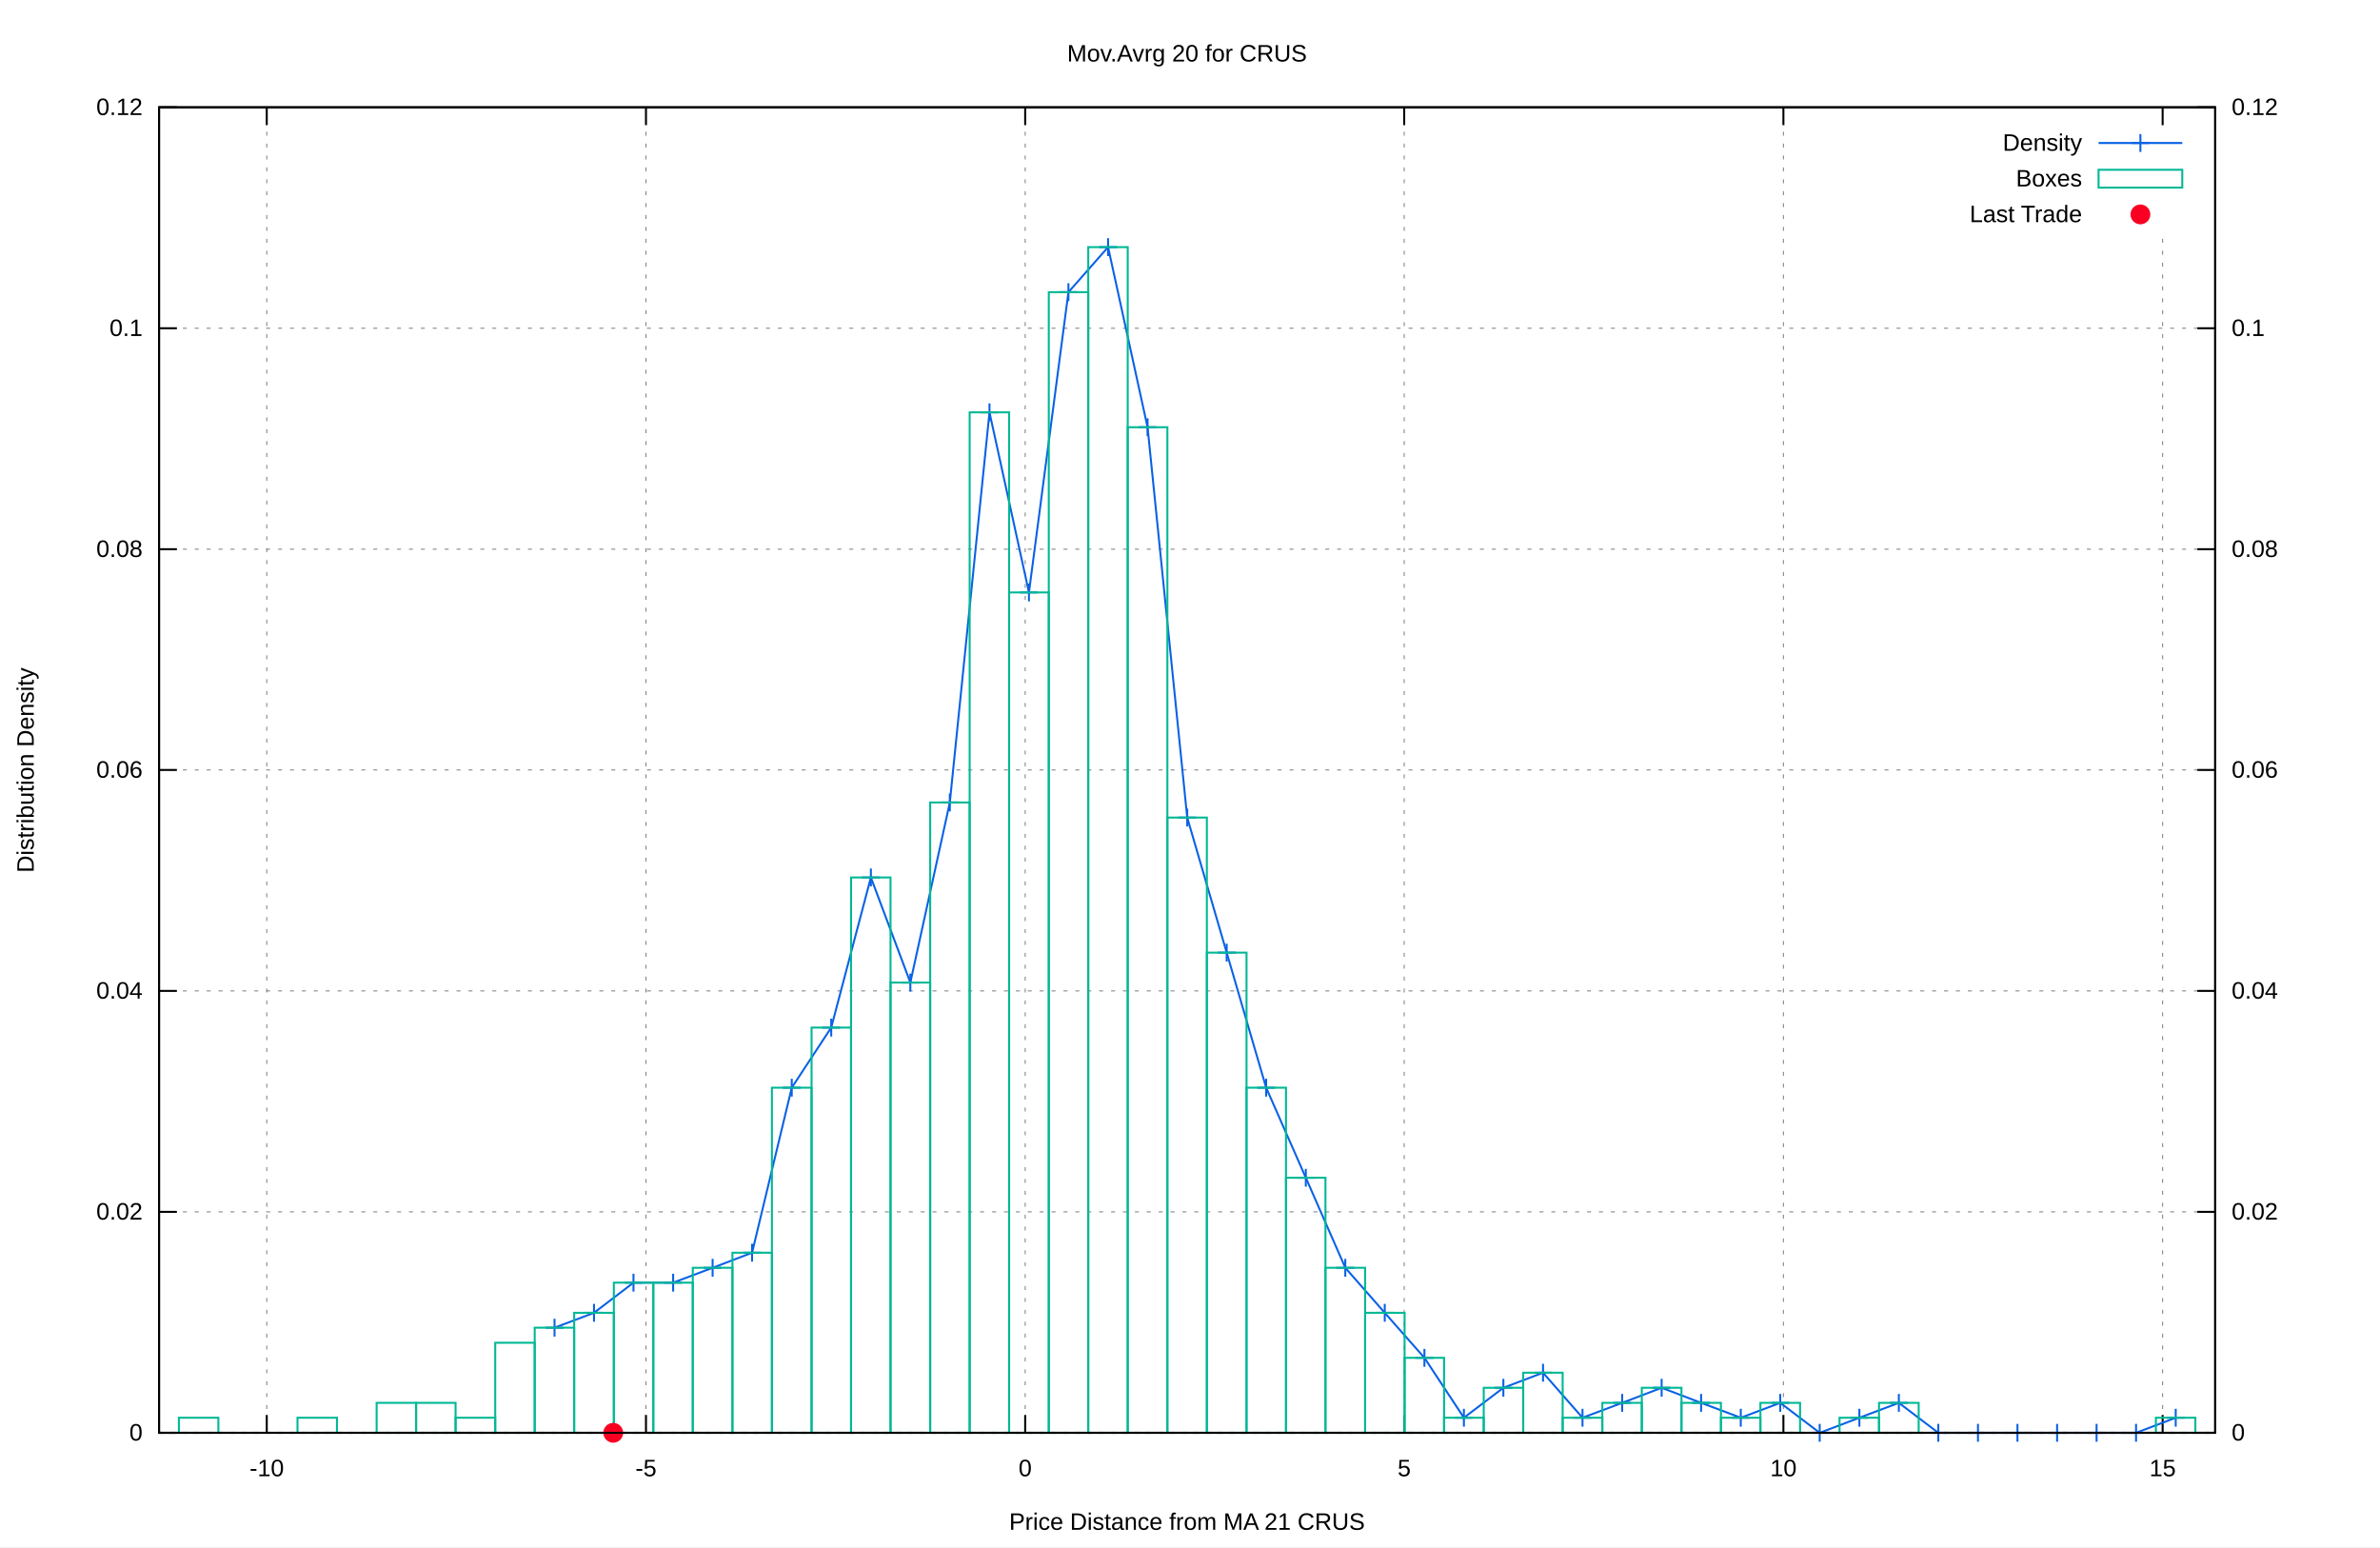
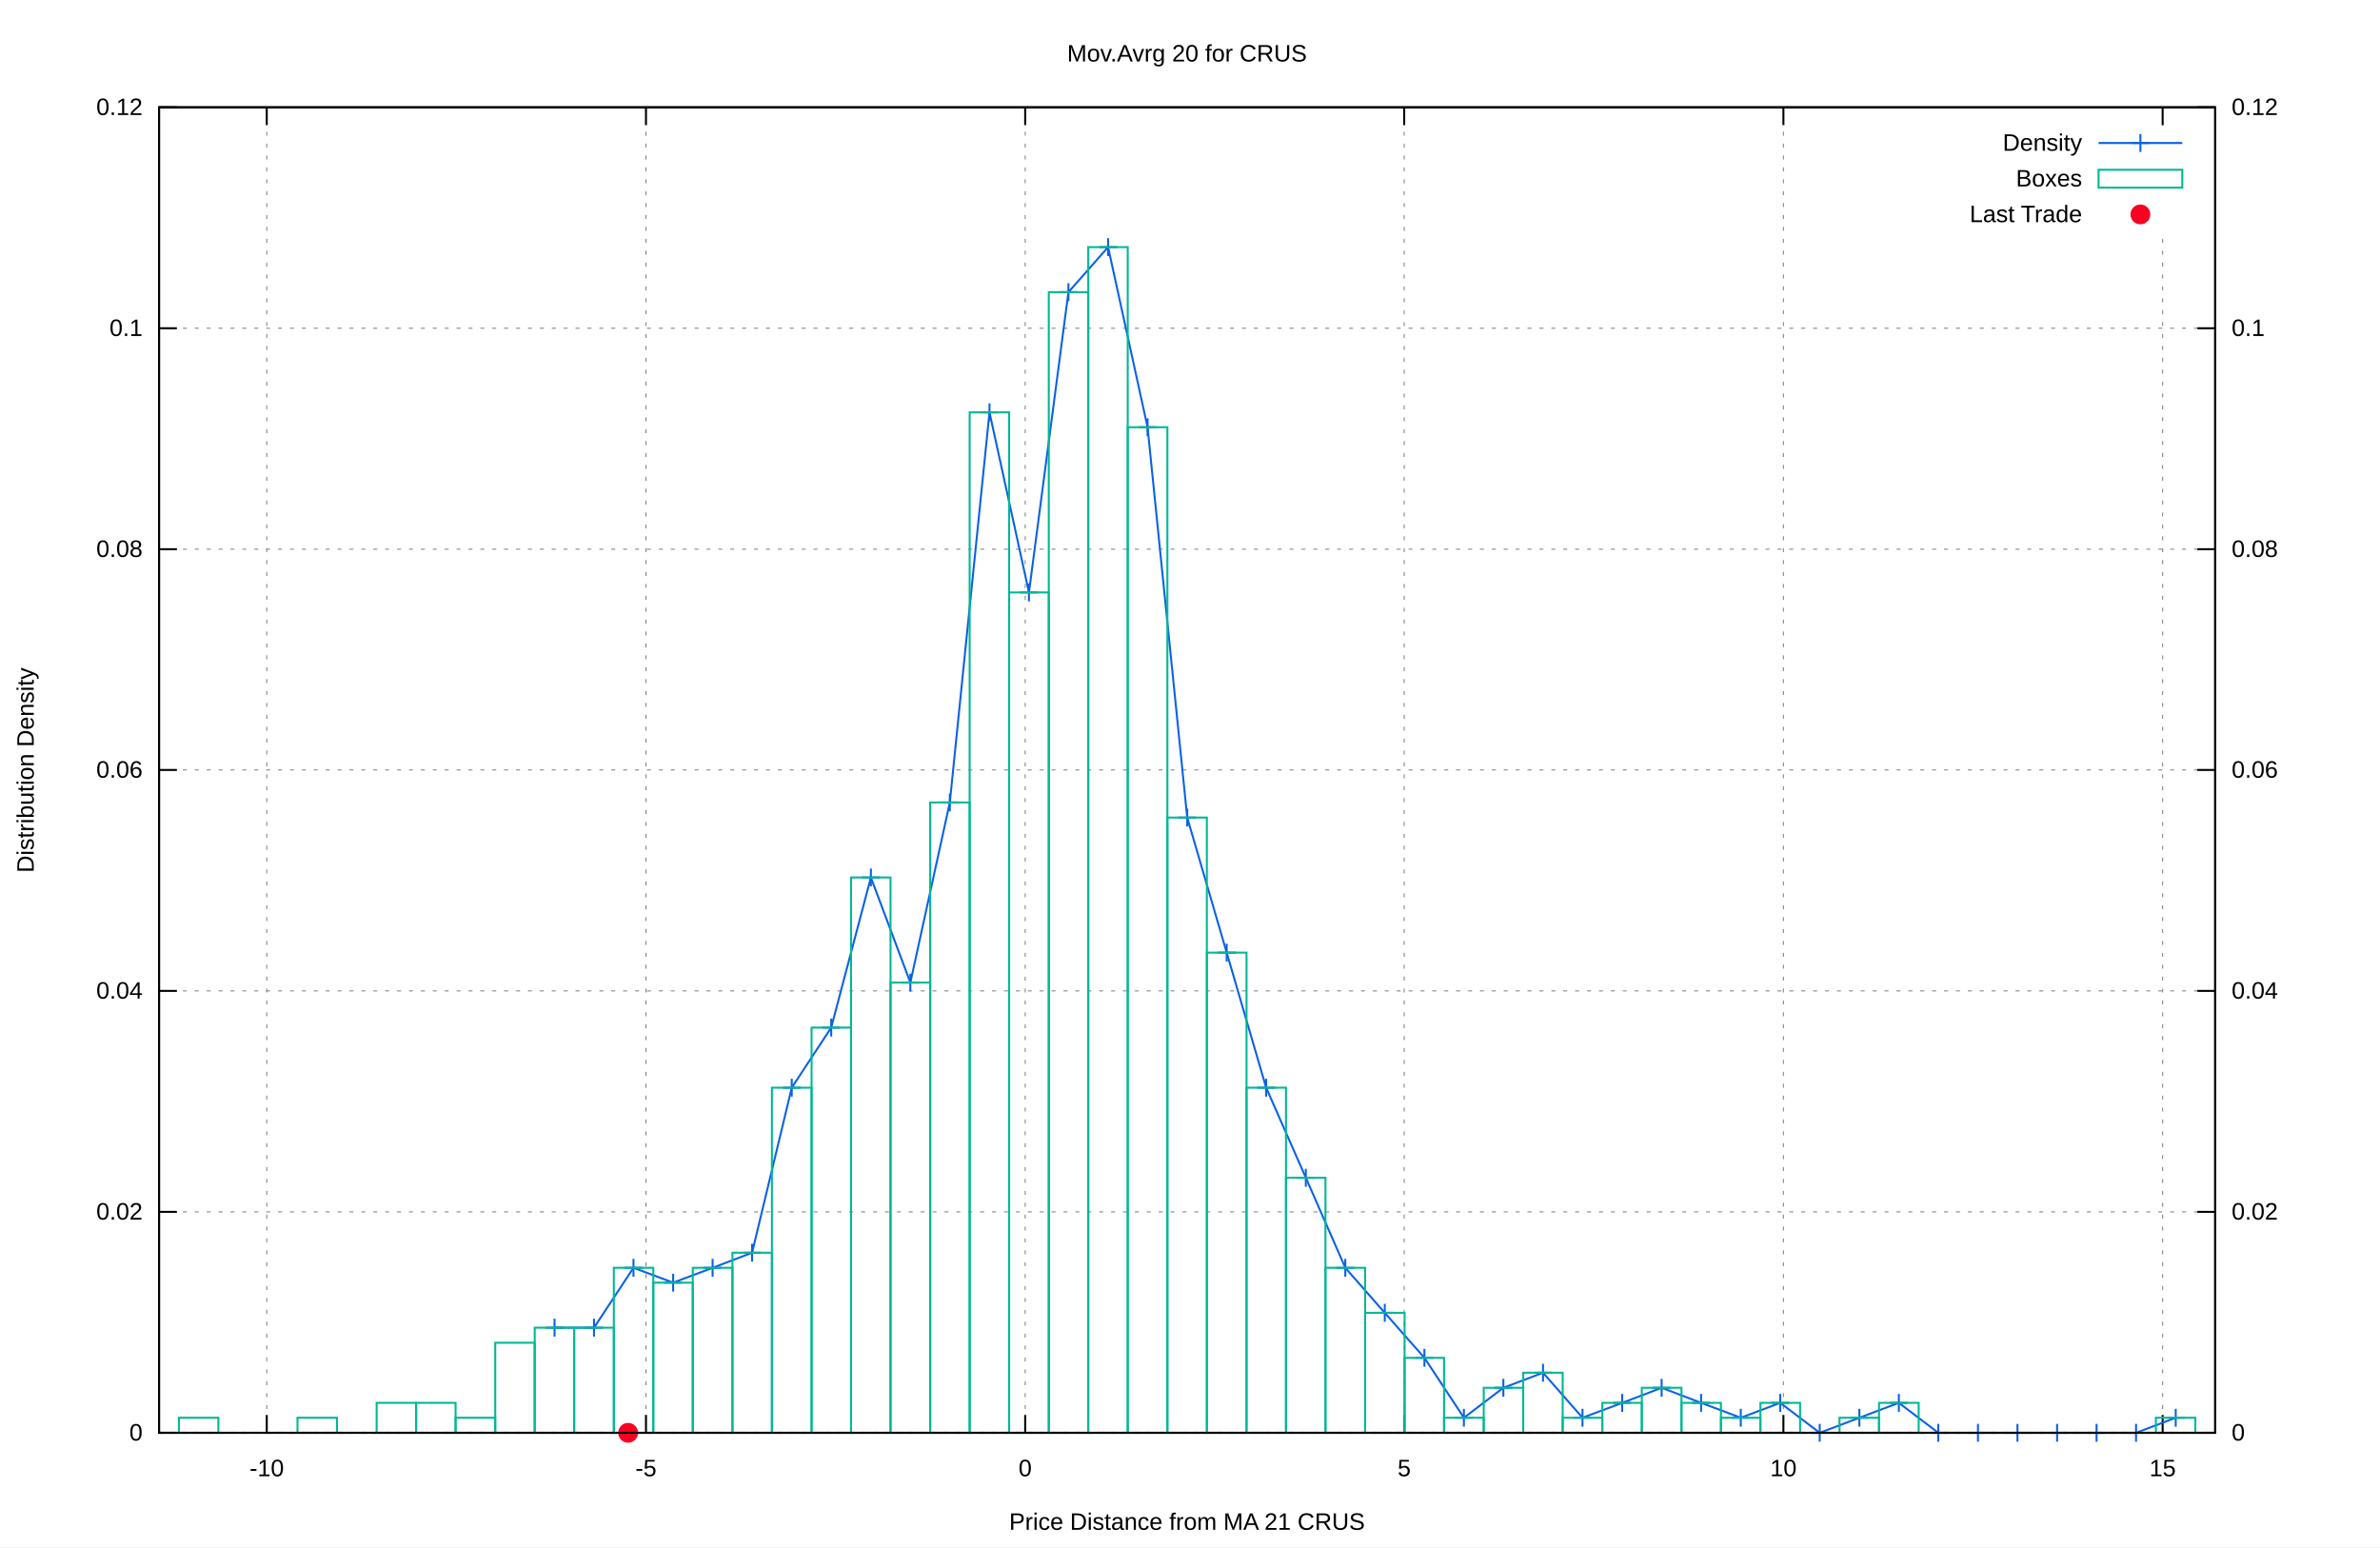
<svg xmlns="http://www.w3.org/2000/svg" xmlns:xlink="http://www.w3.org/1999/xlink" viewBox="0 0 1200 780">
  <g id="gnuplot_canvas">
    <rect x="0" y="0" width="1200" height="780" fill="#ffffff" />
    <defs>
      <circle id="gpDot" r="0.5" stroke-width="0.5" />
      <path id="gpPt0" stroke-width="0.222" stroke="currentColor" d="M-1,0 h2 M0,-1 v2" />
      <path id="gpPt1" stroke-width="0.222" stroke="currentColor" d="M-1,-1 L1,1 M1,-1 L-1,1" />
      <path id="gpPt2" stroke-width="0.222" stroke="currentColor" d="M-1,0 L1,0 M0,-1 L0,1 M-1,-1 L1,1 M-1,1 L1,-1" />
      <rect id="gpPt3" stroke-width="0.222" stroke="currentColor" x="-1" y="-1" width="2" height="2" />
      <rect id="gpPt4" stroke-width="0.222" stroke="currentColor" fill="currentColor" x="-1" y="-1" width="2" height="2" />
      <circle id="gpPt5" stroke-width="0.222" stroke="currentColor" cx="0" cy="0" r="1" />
      <use xlink:href="#gpPt5" id="gpPt6" fill="currentColor" stroke="none" />
      <path id="gpPt7" stroke-width="0.222" stroke="currentColor" d="M0,-1.33 L-1.33,0.67 L1.33,0.67 z" />
      <use xlink:href="#gpPt7" id="gpPt8" fill="currentColor" stroke="none" />
      <use xlink:href="#gpPt7" id="gpPt9" stroke="currentColor" transform="rotate(180)" />
      <use xlink:href="#gpPt9" id="gpPt10" fill="currentColor" stroke="none" />
      <use xlink:href="#gpPt3" id="gpPt11" stroke="currentColor" transform="rotate(45)" />
      <use xlink:href="#gpPt11" id="gpPt12" fill="currentColor" stroke="none" />
      <path id="gpPt13" stroke-width="0.222" stroke="currentColor" d="M0,1.330 L1.265,0.411 L0.782,-1.067 L-0.782,-1.076 L-1.265,0.411 z" />
      <use xlink:href="#gpPt13" id="gpPt14" fill="currentColor" stroke="none" />
      <filter id="textbox" filterUnits="objectBoundingBox" x="0" y="0" height="1" width="1">
        <feFlood flood-color="#FFFFFF" flood-opacity="1" result="bgnd" />
        <feComposite in="SourceGraphic" in2="bgnd" operator="atop" />
      </filter>
      <filter id="greybox" filterUnits="objectBoundingBox" x="0" y="0" height="1" width="1">
        <feFlood flood-color="lightgrey" flood-opacity="1" result="grey" />
        <feComposite in="SourceGraphic" in2="grey" operator="atop" />
      </filter>
    </defs>
    <g fill="none" color="#FFFFFF" stroke="black" stroke-width="1.00" stroke-linecap="butt" stroke-linejoin="miter">
</g>
    <g fill="none" color="black" stroke="currentColor" stroke-width="1.00" stroke-linecap="butt" stroke-linejoin="miter">
</g>
    <g fill="none" color="black" stroke="black" stroke-width="0.50" stroke-linecap="butt" stroke-linejoin="miter">
</g>
    <g fill="none" color="gray" stroke="currentColor" stroke-width="0.50" stroke-linecap="butt" stroke-linejoin="miter">
      <path stroke="gray" stroke-dasharray="2,4" class="gridline" d="M80.2,722.4 L1116.9,722.4  " />
    </g>
    <g fill="none" color="gray" stroke="gray" stroke-width="1.00" stroke-linecap="butt" stroke-linejoin="miter">
</g>
    <g fill="none" color="black" stroke="currentColor" stroke-width="1.00" stroke-linecap="butt" stroke-linejoin="miter">
      <path stroke="black" d="M80.2,722.4 L89.2,722.4  " />
      <g transform="translate(71.9,726.3)" stroke="none" fill="black" font-family="arial" font-size="12.00" text-anchor="end">
        <text>
          <tspan font-family="arial"> 0</tspan>
        </text>
      </g>
    </g>
    <g fill="none" color="black" stroke="currentColor" stroke-width="1.00" stroke-linecap="butt" stroke-linejoin="miter">
</g>
    <g fill="none" color="black" stroke="black" stroke-width="0.50" stroke-linecap="butt" stroke-linejoin="miter">
</g>
    <g fill="none" color="gray" stroke="currentColor" stroke-width="0.50" stroke-linecap="butt" stroke-linejoin="miter">
      <path stroke="gray" stroke-dasharray="2,4" class="gridline" d="M80.2,611.0 L1116.9,611.0  " />
    </g>
    <g fill="none" color="gray" stroke="gray" stroke-width="1.00" stroke-linecap="butt" stroke-linejoin="miter">
</g>
    <g fill="none" color="black" stroke="currentColor" stroke-width="1.00" stroke-linecap="butt" stroke-linejoin="miter">
      <path stroke="black" d="M80.2,611.0 L89.2,611.0  " />
      <g transform="translate(71.9,614.9)" stroke="none" fill="black" font-family="arial" font-size="12.00" text-anchor="end">
        <text>
          <tspan font-family="arial"> 0.02</tspan>
        </text>
      </g>
    </g>
    <g fill="none" color="black" stroke="currentColor" stroke-width="1.00" stroke-linecap="butt" stroke-linejoin="miter">
</g>
    <g fill="none" color="black" stroke="black" stroke-width="0.50" stroke-linecap="butt" stroke-linejoin="miter">
</g>
    <g fill="none" color="gray" stroke="currentColor" stroke-width="0.50" stroke-linecap="butt" stroke-linejoin="miter">
      <path stroke="gray" stroke-dasharray="2,4" class="gridline" d="M80.2,499.6 L1116.9,499.6  " />
    </g>
    <g fill="none" color="gray" stroke="gray" stroke-width="1.00" stroke-linecap="butt" stroke-linejoin="miter">
</g>
    <g fill="none" color="black" stroke="currentColor" stroke-width="1.00" stroke-linecap="butt" stroke-linejoin="miter">
      <path stroke="black" d="M80.2,499.6 L89.2,499.6  " />
      <g transform="translate(71.9,503.5)" stroke="none" fill="black" font-family="arial" font-size="12.00" text-anchor="end">
        <text>
          <tspan font-family="arial"> 0.04</tspan>
        </text>
      </g>
    </g>
    <g fill="none" color="black" stroke="currentColor" stroke-width="1.00" stroke-linecap="butt" stroke-linejoin="miter">
</g>
    <g fill="none" color="black" stroke="black" stroke-width="0.50" stroke-linecap="butt" stroke-linejoin="miter">
</g>
    <g fill="none" color="gray" stroke="currentColor" stroke-width="0.50" stroke-linecap="butt" stroke-linejoin="miter">
      <path stroke="gray" stroke-dasharray="2,4" class="gridline" d="M80.2,388.2 L1116.9,388.2  " />
    </g>
    <g fill="none" color="gray" stroke="gray" stroke-width="1.00" stroke-linecap="butt" stroke-linejoin="miter">
</g>
    <g fill="none" color="black" stroke="currentColor" stroke-width="1.00" stroke-linecap="butt" stroke-linejoin="miter">
      <path stroke="black" d="M80.2,388.2 L89.2,388.2  " />
      <g transform="translate(71.9,392.1)" stroke="none" fill="black" font-family="arial" font-size="12.00" text-anchor="end">
        <text>
          <tspan font-family="arial"> 0.06</tspan>
        </text>
      </g>
    </g>
    <g fill="none" color="black" stroke="currentColor" stroke-width="1.00" stroke-linecap="butt" stroke-linejoin="miter">
</g>
    <g fill="none" color="black" stroke="black" stroke-width="0.50" stroke-linecap="butt" stroke-linejoin="miter">
</g>
    <g fill="none" color="gray" stroke="currentColor" stroke-width="0.50" stroke-linecap="butt" stroke-linejoin="miter">
      <path stroke="gray" stroke-dasharray="2,4" class="gridline" d="M80.2,276.9 L1116.9,276.9  " />
    </g>
    <g fill="none" color="gray" stroke="gray" stroke-width="1.00" stroke-linecap="butt" stroke-linejoin="miter">
</g>
    <g fill="none" color="black" stroke="currentColor" stroke-width="1.00" stroke-linecap="butt" stroke-linejoin="miter">
      <path stroke="black" d="M80.2,276.9 L89.2,276.9  " />
      <g transform="translate(71.9,280.8)" stroke="none" fill="black" font-family="arial" font-size="12.00" text-anchor="end">
        <text>
          <tspan font-family="arial"> 0.08</tspan>
        </text>
      </g>
    </g>
    <g fill="none" color="black" stroke="currentColor" stroke-width="1.00" stroke-linecap="butt" stroke-linejoin="miter">
</g>
    <g fill="none" color="black" stroke="black" stroke-width="0.50" stroke-linecap="butt" stroke-linejoin="miter">
</g>
    <g fill="none" color="gray" stroke="currentColor" stroke-width="0.50" stroke-linecap="butt" stroke-linejoin="miter">
      <path stroke="gray" stroke-dasharray="2,4" class="gridline" d="M80.2,165.5 L1116.9,165.5  " />
    </g>
    <g fill="none" color="gray" stroke="gray" stroke-width="1.00" stroke-linecap="butt" stroke-linejoin="miter">
</g>
    <g fill="none" color="black" stroke="currentColor" stroke-width="1.00" stroke-linecap="butt" stroke-linejoin="miter">
      <path stroke="black" d="M80.2,165.5 L89.2,165.5  " />
      <g transform="translate(71.9,169.4)" stroke="none" fill="black" font-family="arial" font-size="12.00" text-anchor="end">
        <text>
          <tspan font-family="arial"> 0.1</tspan>
        </text>
      </g>
    </g>
    <g fill="none" color="black" stroke="currentColor" stroke-width="1.00" stroke-linecap="butt" stroke-linejoin="miter">
</g>
    <g fill="none" color="black" stroke="black" stroke-width="0.50" stroke-linecap="butt" stroke-linejoin="miter">
</g>
    <g fill="none" color="gray" stroke="currentColor" stroke-width="0.50" stroke-linecap="butt" stroke-linejoin="miter">
      <path stroke="gray" stroke-dasharray="2,4" class="gridline" d="M80.2,54.1 L1116.9,54.1  " />
    </g>
    <g fill="none" color="gray" stroke="gray" stroke-width="1.00" stroke-linecap="butt" stroke-linejoin="miter">
</g>
    <g fill="none" color="black" stroke="currentColor" stroke-width="1.00" stroke-linecap="butt" stroke-linejoin="miter">
      <path stroke="black" d="M80.2,54.1 L89.2,54.1  " />
      <g transform="translate(71.9,58.0)" stroke="none" fill="black" font-family="arial" font-size="12.00" text-anchor="end">
        <text>
          <tspan font-family="arial"> 0.12</tspan>
        </text>
      </g>
    </g>
    <g fill="none" color="black" stroke="currentColor" stroke-width="1.00" stroke-linecap="butt" stroke-linejoin="miter">
</g>
    <g fill="none" color="black" stroke="black" stroke-width="0.50" stroke-linecap="butt" stroke-linejoin="miter">
</g>
    <g fill="none" color="gray" stroke="currentColor" stroke-width="0.50" stroke-linecap="butt" stroke-linejoin="miter">
      <path stroke="gray" stroke-dasharray="2,4" class="gridline" d="M134.5,722.4 L134.5,54.1  " />
    </g>
    <g fill="none" color="gray" stroke="gray" stroke-width="1.00" stroke-linecap="butt" stroke-linejoin="miter">
</g>
    <g fill="none" color="black" stroke="currentColor" stroke-width="1.00" stroke-linecap="butt" stroke-linejoin="miter">
      <path stroke="black" d="M134.5,722.4 L134.5,713.4 M134.5,54.1 L134.5,63.1  " />
      <g transform="translate(134.5,744.3)" stroke="none" fill="black" font-family="arial" font-size="12.00" text-anchor="middle">
        <text>
          <tspan font-family="arial">-10</tspan>
        </text>
      </g>
    </g>
    <g fill="none" color="black" stroke="currentColor" stroke-width="1.00" stroke-linecap="butt" stroke-linejoin="miter">
</g>
    <g fill="none" color="black" stroke="black" stroke-width="0.50" stroke-linecap="butt" stroke-linejoin="miter">
</g>
    <g fill="none" color="gray" stroke="currentColor" stroke-width="0.50" stroke-linecap="butt" stroke-linejoin="miter">
      <path stroke="gray" stroke-dasharray="2,4" class="gridline" d="M325.7,722.4 L325.7,54.1  " />
    </g>
    <g fill="none" color="gray" stroke="gray" stroke-width="1.00" stroke-linecap="butt" stroke-linejoin="miter">
</g>
    <g fill="none" color="black" stroke="currentColor" stroke-width="1.00" stroke-linecap="butt" stroke-linejoin="miter">
      <path stroke="black" d="M325.7,722.4 L325.7,713.4 M325.7,54.1 L325.7,63.1  " />
      <g transform="translate(325.7,744.3)" stroke="none" fill="black" font-family="arial" font-size="12.00" text-anchor="middle">
        <text>
          <tspan font-family="arial">-5</tspan>
        </text>
      </g>
    </g>
    <g fill="none" color="black" stroke="currentColor" stroke-width="1.00" stroke-linecap="butt" stroke-linejoin="miter">
</g>
    <g fill="none" color="black" stroke="black" stroke-width="0.50" stroke-linecap="butt" stroke-linejoin="miter">
</g>
    <g fill="none" color="gray" stroke="currentColor" stroke-width="0.50" stroke-linecap="butt" stroke-linejoin="miter">
      <path stroke="gray" stroke-dasharray="2,4" class="gridline" d="M516.9,722.4 L516.9,54.1  " />
    </g>
    <g fill="none" color="gray" stroke="gray" stroke-width="1.00" stroke-linecap="butt" stroke-linejoin="miter">
</g>
    <g fill="none" color="black" stroke="currentColor" stroke-width="1.00" stroke-linecap="butt" stroke-linejoin="miter">
      <path stroke="black" d="M516.9,722.4 L516.9,713.4 M516.9,54.1 L516.9,63.1  " />
      <g transform="translate(516.9,744.3)" stroke="none" fill="black" font-family="arial" font-size="12.00" text-anchor="middle">
        <text>
          <tspan font-family="arial"> 0</tspan>
        </text>
      </g>
    </g>
    <g fill="none" color="black" stroke="currentColor" stroke-width="1.00" stroke-linecap="butt" stroke-linejoin="miter">
</g>
    <g fill="none" color="black" stroke="black" stroke-width="0.50" stroke-linecap="butt" stroke-linejoin="miter">
</g>
    <g fill="none" color="gray" stroke="currentColor" stroke-width="0.50" stroke-linecap="butt" stroke-linejoin="miter">
      <path stroke="gray" stroke-dasharray="2,4" class="gridline" d="M708.0,722.4 L708.0,54.1  " />
    </g>
    <g fill="none" color="gray" stroke="gray" stroke-width="1.00" stroke-linecap="butt" stroke-linejoin="miter">
</g>
    <g fill="none" color="black" stroke="currentColor" stroke-width="1.00" stroke-linecap="butt" stroke-linejoin="miter">
      <path stroke="black" d="M708.0,722.4 L708.0,713.4 M708.0,54.1 L708.0,63.1  " />
      <g transform="translate(708.0,744.3)" stroke="none" fill="black" font-family="arial" font-size="12.00" text-anchor="middle">
        <text>
          <tspan font-family="arial"> 5</tspan>
        </text>
      </g>
    </g>
    <g fill="none" color="black" stroke="currentColor" stroke-width="1.00" stroke-linecap="butt" stroke-linejoin="miter">
</g>
    <g fill="none" color="black" stroke="black" stroke-width="0.50" stroke-linecap="butt" stroke-linejoin="miter">
</g>
    <g fill="none" color="gray" stroke="currentColor" stroke-width="0.50" stroke-linecap="butt" stroke-linejoin="miter">
      <path stroke="gray" stroke-dasharray="2,4" class="gridline" d="M899.2,722.4 L899.2,54.1  " />
    </g>
    <g fill="none" color="gray" stroke="gray" stroke-width="1.00" stroke-linecap="butt" stroke-linejoin="miter">
</g>
    <g fill="none" color="black" stroke="currentColor" stroke-width="1.00" stroke-linecap="butt" stroke-linejoin="miter">
      <path stroke="black" d="M899.2,722.4 L899.2,713.4 M899.2,54.1 L899.2,63.1  " />
      <g transform="translate(899.2,744.3)" stroke="none" fill="black" font-family="arial" font-size="12.00" text-anchor="middle">
        <text>
          <tspan font-family="arial"> 10</tspan>
        </text>
      </g>
    </g>
    <g fill="none" color="black" stroke="currentColor" stroke-width="1.00" stroke-linecap="butt" stroke-linejoin="miter">
</g>
    <g fill="none" color="black" stroke="black" stroke-width="0.50" stroke-linecap="butt" stroke-linejoin="miter">
</g>
    <g fill="none" color="gray" stroke="currentColor" stroke-width="0.50" stroke-linecap="butt" stroke-linejoin="miter">
      <path stroke="gray" stroke-dasharray="2,4" class="gridline" d="M1090.4,722.4 L1090.4,117.1 M1090.4,63.1 L1090.4,54.1  " />
    </g>
    <g fill="none" color="gray" stroke="gray" stroke-width="1.00" stroke-linecap="butt" stroke-linejoin="miter">
</g>
    <g fill="none" color="black" stroke="currentColor" stroke-width="1.00" stroke-linecap="butt" stroke-linejoin="miter">
      <path stroke="black" d="M1090.4,722.4 L1090.4,713.4 M1090.4,54.1 L1090.4,63.1  " />
      <g transform="translate(1090.4,744.3)" stroke="none" fill="black" font-family="arial" font-size="12.00" text-anchor="middle">
        <text>
          <tspan font-family="arial"> 15</tspan>
        </text>
      </g>
    </g>
    <g fill="none" color="black" stroke="currentColor" stroke-width="1.00" stroke-linecap="butt" stroke-linejoin="miter">
      <path stroke="black" d="M1116.9,722.4 L1107.9,722.4  " />
      <g transform="translate(1125.2,726.3)" stroke="none" fill="black" font-family="arial" font-size="12.00" text-anchor="start">
        <text>
          <tspan font-family="arial"> 0</tspan>
        </text>
      </g>
    </g>
    <g fill="none" color="black" stroke="currentColor" stroke-width="1.00" stroke-linecap="butt" stroke-linejoin="miter">
      <path stroke="black" d="M1116.9,611.0 L1107.9,611.0  " />
      <g transform="translate(1125.2,614.9)" stroke="none" fill="black" font-family="arial" font-size="12.00" text-anchor="start">
        <text>
          <tspan font-family="arial"> 0.02</tspan>
        </text>
      </g>
    </g>
    <g fill="none" color="black" stroke="currentColor" stroke-width="1.00" stroke-linecap="butt" stroke-linejoin="miter">
      <path stroke="black" d="M1116.9,499.6 L1107.9,499.6  " />
      <g transform="translate(1125.2,503.5)" stroke="none" fill="black" font-family="arial" font-size="12.00" text-anchor="start">
        <text>
          <tspan font-family="arial"> 0.04</tspan>
        </text>
      </g>
    </g>
    <g fill="none" color="black" stroke="currentColor" stroke-width="1.00" stroke-linecap="butt" stroke-linejoin="miter">
      <path stroke="black" d="M1116.9,388.2 L1107.9,388.2  " />
      <g transform="translate(1125.2,392.1)" stroke="none" fill="black" font-family="arial" font-size="12.00" text-anchor="start">
        <text>
          <tspan font-family="arial"> 0.06</tspan>
        </text>
      </g>
    </g>
    <g fill="none" color="black" stroke="currentColor" stroke-width="1.00" stroke-linecap="butt" stroke-linejoin="miter">
      <path stroke="black" d="M1116.9,276.9 L1107.9,276.9  " />
      <g transform="translate(1125.2,280.8)" stroke="none" fill="black" font-family="arial" font-size="12.00" text-anchor="start">
        <text>
          <tspan font-family="arial"> 0.08</tspan>
        </text>
      </g>
    </g>
    <g fill="none" color="black" stroke="currentColor" stroke-width="1.00" stroke-linecap="butt" stroke-linejoin="miter">
      <path stroke="black" d="M1116.9,165.5 L1107.9,165.5  " />
      <g transform="translate(1125.2,169.4)" stroke="none" fill="black" font-family="arial" font-size="12.00" text-anchor="start">
        <text>
          <tspan font-family="arial"> 0.1</tspan>
        </text>
      </g>
    </g>
    <g fill="none" color="black" stroke="currentColor" stroke-width="1.00" stroke-linecap="butt" stroke-linejoin="miter">
      <path stroke="black" d="M1116.9,54.1 L1107.9,54.1  " />
      <g transform="translate(1125.2,58.0)" stroke="none" fill="black" font-family="arial" font-size="12.00" text-anchor="start">
        <text>
          <tspan font-family="arial"> 0.12</tspan>
        </text>
      </g>
    </g>
    <g fill="none" color="black" stroke="currentColor" stroke-width="1.00" stroke-linecap="butt" stroke-linejoin="miter">
</g>
    <g fill="none" color="gray" stroke="currentColor" stroke-width="1.00" stroke-linecap="butt" stroke-linejoin="miter">
      <path stroke="black" stroke-dasharray="2,4" d="M80.2,722.4 L1116.9,722.4  " />
    </g>
    <g fill="none" color="black" stroke="currentColor" stroke-width="1.00" stroke-linecap="butt" stroke-linejoin="miter">
      <path stroke="black" d="M80.2,54.1 L80.2,722.4 L1116.9,722.4 L1116.9,54.1 L80.2,54.1 Z  " />
    </g>
    <g fill="none" color="black" stroke="currentColor" stroke-width="1.00" stroke-linecap="butt" stroke-linejoin="miter">
      <g transform="translate(17.0,388.3) rotate(270)" stroke="none" fill="black" font-family="arial" font-size="12.00" text-anchor="middle">
        <text>
          <tspan font-family="arial">Distribution Density</tspan>
        </text>
      </g>
    </g>
    <g fill="none" color="black" stroke="currentColor" stroke-width="1.00" stroke-linecap="butt" stroke-linejoin="miter">
      <g transform="translate(598.5,771.3)" stroke="none" fill="black" font-family="arial" font-size="12.00" text-anchor="middle">
        <text>
          <tspan font-family="arial">Price Distance from MA 21 CRUS</tspan>
        </text>
      </g>
    </g>
    <g fill="none" color="black" stroke="currentColor" stroke-width="1.00" stroke-linecap="butt" stroke-linejoin="miter">
      <g transform="translate(598.5,31.0)" stroke="none" fill="black" font-family="arial" font-size="12.00" text-anchor="middle">
        <text>
          <tspan font-family="arial">Mov.Avrg 20 for CRUS </tspan>
        </text>
      </g>
    </g>
    <g id="gnuplot_plot_1">
      <g fill="none" color="black" stroke="currentColor" stroke-width="1.00" stroke-linecap="butt" stroke-linejoin="miter">
        <g transform="translate(1049.8,76.0)" stroke="none" fill="black" font-family="arial" font-size="12.00" text-anchor="end">
          <text>
            <tspan font-family="arial">Density</tspan>
          </text>
        </g>
      </g>
      <g fill="none" color="black" stroke="currentColor" stroke-width="1.00" stroke-linecap="butt" stroke-linejoin="miter">
-         <path stroke="rgb(  9,  97, 228)" d="M1058.1,72.1 L1100.3,72.1 M279.6,669.4 L299.5,661.9 L319.4,646.7 L339.4,646.7 L359.3,639.2 L379.2,631.6   L399.2,548.4 L419.1,518.1 L439.1,442.4 L459.0,495.4 L478.9,404.6 L498.9,207.9 L518.8,298.7 L538.7,147.3   L558.7,124.6 L578.6,215.4 L598.6,412.2 L618.5,480.3 L638.4,548.4 L658.4,593.8 L678.3,639.2 L698.2,661.9   L718.2,684.6 L738.1,714.8 L758.0,699.7 L778.0,692.1 L797.9,714.8 L817.9,707.3 L837.8,699.7 L857.7,707.3   L877.7,714.8 L897.6,707.3 L917.5,722.4 L937.5,714.8 L957.4,707.3 L977.3,722.4 L997.3,722.4 L1017.2,722.4   L1037.2,722.4 L1057.1,722.4 L1077.0,722.4 L1097.0,714.8  " />
+         <path stroke="rgb(  9,  97, 228)" d="M1058.1,72.1 L1100.3,72.1 M279.6,669.4 L299.5,669.4 L319.4,639.2 L339.4,646.7 L359.3,639.2 L379.2,631.6   L399.2,548.4 L419.1,518.1 L439.1,442.4 L459.0,495.4 L478.9,404.6 L498.9,207.9 L518.8,298.7 L538.7,147.3   L558.7,124.6 L578.6,215.4 L598.6,412.2 L618.5,480.3 L638.4,548.4 L658.4,593.8 L678.3,639.2 L698.2,661.9   L718.2,684.6 L738.1,714.8 L758.0,699.7 L778.0,692.1 L797.9,714.8 L817.9,707.3 L837.8,699.7 L857.7,707.3   L877.7,714.8 L897.6,707.3 L917.5,722.4 L937.5,714.8 L957.4,707.3 L977.3,722.4 L997.3,722.4 L1017.2,722.4   L1037.2,722.4 L1057.1,722.4 L1077.0,722.4 L1097.0,714.8  " />
        <use xlink:href="#gpPt0" transform="translate(279.6,669.4) scale(4.50)" color="rgb(  9,  97, 228)" />
-         <use xlink:href="#gpPt0" transform="translate(299.5,661.9) scale(4.50)" color="rgb(  9,  97, 228)" />
-         <use xlink:href="#gpPt0" transform="translate(319.4,646.7) scale(4.50)" color="rgb(  9,  97, 228)" />
+         <use xlink:href="#gpPt0" transform="translate(299.5,669.4) scale(4.50)" color="rgb(  9,  97, 228)" />
+         <use xlink:href="#gpPt0" transform="translate(319.4,639.2) scale(4.50)" color="rgb(  9,  97, 228)" />
        <use xlink:href="#gpPt0" transform="translate(339.4,646.7) scale(4.50)" color="rgb(  9,  97, 228)" />
        <use xlink:href="#gpPt0" transform="translate(359.3,639.2) scale(4.50)" color="rgb(  9,  97, 228)" />
        <use xlink:href="#gpPt0" transform="translate(379.2,631.6) scale(4.50)" color="rgb(  9,  97, 228)" />
        <use xlink:href="#gpPt0" transform="translate(399.2,548.4) scale(4.50)" color="rgb(  9,  97, 228)" />
        <use xlink:href="#gpPt0" transform="translate(419.1,518.1) scale(4.50)" color="rgb(  9,  97, 228)" />
        <use xlink:href="#gpPt0" transform="translate(439.1,442.4) scale(4.50)" color="rgb(  9,  97, 228)" />
        <use xlink:href="#gpPt0" transform="translate(459.0,495.4) scale(4.50)" color="rgb(  9,  97, 228)" />
        <use xlink:href="#gpPt0" transform="translate(478.9,404.6) scale(4.50)" color="rgb(  9,  97, 228)" />
        <use xlink:href="#gpPt0" transform="translate(498.9,207.9) scale(4.50)" color="rgb(  9,  97, 228)" />
        <use xlink:href="#gpPt0" transform="translate(518.8,298.7) scale(4.50)" color="rgb(  9,  97, 228)" />
        <use xlink:href="#gpPt0" transform="translate(538.7,147.3) scale(4.50)" color="rgb(  9,  97, 228)" />
        <use xlink:href="#gpPt0" transform="translate(558.7,124.6) scale(4.50)" color="rgb(  9,  97, 228)" />
        <use xlink:href="#gpPt0" transform="translate(578.6,215.4) scale(4.50)" color="rgb(  9,  97, 228)" />
        <use xlink:href="#gpPt0" transform="translate(598.6,412.2) scale(4.50)" color="rgb(  9,  97, 228)" />
        <use xlink:href="#gpPt0" transform="translate(618.5,480.3) scale(4.50)" color="rgb(  9,  97, 228)" />
        <use xlink:href="#gpPt0" transform="translate(638.4,548.4) scale(4.50)" color="rgb(  9,  97, 228)" />
        <use xlink:href="#gpPt0" transform="translate(658.4,593.8) scale(4.50)" color="rgb(  9,  97, 228)" />
        <use xlink:href="#gpPt0" transform="translate(678.3,639.2) scale(4.50)" color="rgb(  9,  97, 228)" />
        <use xlink:href="#gpPt0" transform="translate(698.2,661.9) scale(4.50)" color="rgb(  9,  97, 228)" />
        <use xlink:href="#gpPt0" transform="translate(718.2,684.6) scale(4.50)" color="rgb(  9,  97, 228)" />
        <use xlink:href="#gpPt0" transform="translate(738.1,714.8) scale(4.50)" color="rgb(  9,  97, 228)" />
        <use xlink:href="#gpPt0" transform="translate(758.0,699.7) scale(4.50)" color="rgb(  9,  97, 228)" />
        <use xlink:href="#gpPt0" transform="translate(778.0,692.1) scale(4.50)" color="rgb(  9,  97, 228)" />
        <use xlink:href="#gpPt0" transform="translate(797.9,714.8) scale(4.50)" color="rgb(  9,  97, 228)" />
        <use xlink:href="#gpPt0" transform="translate(817.9,707.3) scale(4.50)" color="rgb(  9,  97, 228)" />
        <use xlink:href="#gpPt0" transform="translate(837.8,699.7) scale(4.50)" color="rgb(  9,  97, 228)" />
        <use xlink:href="#gpPt0" transform="translate(857.7,707.3) scale(4.50)" color="rgb(  9,  97, 228)" />
        <use xlink:href="#gpPt0" transform="translate(877.7,714.8) scale(4.50)" color="rgb(  9,  97, 228)" />
        <use xlink:href="#gpPt0" transform="translate(897.6,707.3) scale(4.50)" color="rgb(  9,  97, 228)" />
        <use xlink:href="#gpPt0" transform="translate(917.5,722.4) scale(4.50)" color="rgb(  9,  97, 228)" />
        <use xlink:href="#gpPt0" transform="translate(937.5,714.8) scale(4.50)" color="rgb(  9,  97, 228)" />
        <use xlink:href="#gpPt0" transform="translate(957.4,707.3) scale(4.50)" color="rgb(  9,  97, 228)" />
        <use xlink:href="#gpPt0" transform="translate(977.3,722.4) scale(4.50)" color="rgb(  9,  97, 228)" />
        <use xlink:href="#gpPt0" transform="translate(997.3,722.4) scale(4.50)" color="rgb(  9,  97, 228)" />
        <use xlink:href="#gpPt0" transform="translate(1017.2,722.4) scale(4.50)" color="rgb(  9,  97, 228)" />
        <use xlink:href="#gpPt0" transform="translate(1037.2,722.4) scale(4.50)" color="rgb(  9,  97, 228)" />
        <use xlink:href="#gpPt0" transform="translate(1057.1,722.4) scale(4.50)" color="rgb(  9,  97, 228)" />
        <use xlink:href="#gpPt0" transform="translate(1077.0,722.4) scale(4.50)" color="rgb(  9,  97, 228)" />
        <use xlink:href="#gpPt0" transform="translate(1097.0,714.8) scale(4.50)" color="rgb(  9,  97, 228)" />
        <use xlink:href="#gpPt0" transform="translate(1079.2,72.1) scale(4.50)" color="rgb(  9,  97, 228)" />
      </g>
    </g>
    <g id="gnuplot_plot_2">
      <g fill="none" color="black" stroke="currentColor" stroke-width="1.00" stroke-linecap="butt" stroke-linejoin="miter">
        <g transform="translate(1049.8,94.0)" stroke="none" fill="black" font-family="arial" font-size="12.00" text-anchor="end">
          <text>
            <tspan font-family="arial">Boxes</tspan>
          </text>
        </g>
      </g>
      <g fill="none" color="black" stroke="currentColor" stroke-width="1.00" stroke-linecap="butt" stroke-linejoin="miter">
        <path stroke="rgb(  0, 184, 148)" d="M1058.1,94.6 L1100.3,94.6 L1100.3,85.6 L1058.1,85.6 L1058.1,94.6 Z  " />
        <path stroke="rgb(  0, 184, 148)" d="M90.2,722.4 L90.2,714.8 L110.1,714.8 L110.1,722.4 L90.2,722.4 Z  " />
        <path stroke="rgb(  0, 184, 148)" d="M150.0,722.4 L150.0,714.8 L169.9,714.8 L169.9,722.4 L150.0,722.4 Z  " />
        <path stroke="rgb(  0, 184, 148)" d="M189.9,722.4 L189.9,707.3 L209.8,707.3 L209.8,722.4 L189.9,722.4 Z  " />
        <path stroke="rgb(  0, 184, 148)" d="M209.8,722.4 L209.8,707.3 L229.7,707.3 L229.7,722.4 L209.8,722.4 Z  " />
        <path stroke="rgb(  0, 184, 148)" d="M229.7,722.4 L229.7,714.8 L249.7,714.8 L249.7,722.4 L229.7,722.4 Z  " />
        <path stroke="rgb(  0, 184, 148)" d="M249.7,722.4 L249.7,677.0 L269.6,677.0 L269.6,722.4 L249.7,722.4 Z  " />
        <path stroke="rgb(  0, 184, 148)" d="M269.6,722.4 L269.6,669.4 L289.5,669.4 L289.5,722.4 L269.6,722.4 Z  " />
-         <path stroke="rgb(  0, 184, 148)" d="M289.5,722.4 L289.5,661.9 L309.5,661.9 L309.5,722.4 L289.5,722.4 Z  " />
-         <path stroke="rgb(  0, 184, 148)" d="M309.5,722.4 L309.5,646.7 L329.4,646.7 L329.4,722.4 L309.5,722.4 Z  " />
+         <path stroke="rgb(  0, 184, 148)" d="M289.5,722.4 L289.5,669.4 L309.5,669.4 L309.5,722.4 L289.5,722.4 Z  " />
+         <path stroke="rgb(  0, 184, 148)" d="M309.5,722.4 L309.5,639.2 L329.4,639.2 L329.4,722.4 L309.5,722.4 Z  " />
        <path stroke="rgb(  0, 184, 148)" d="M329.4,722.4 L329.4,646.7 L349.3,646.7 L349.3,722.4 L329.4,722.4 Z  " />
        <path stroke="rgb(  0, 184, 148)" d="M349.3,722.4 L349.3,639.2 L369.3,639.2 L369.3,722.4 L349.3,722.4 Z  " />
        <path stroke="rgb(  0, 184, 148)" d="M369.3,722.4 L369.3,631.6 L389.2,631.6 L389.2,722.4 L369.3,722.4 Z  " />
        <path stroke="rgb(  0, 184, 148)" d="M389.2,722.4 L389.2,548.4 L409.2,548.4 L409.2,722.4 L389.2,722.4 Z  " />
        <path stroke="rgb(  0, 184, 148)" d="M409.2,722.4 L409.2,518.1 L429.1,518.1 L429.1,722.4 L409.2,722.4 Z  " />
        <path stroke="rgb(  0, 184, 148)" d="M429.1,722.4 L429.1,442.4 L449.0,442.4 L449.0,722.4 L429.1,722.4 Z  " />
        <path stroke="rgb(  0, 184, 148)" d="M449.0,722.4 L449.0,495.4 L469.0,495.4 L469.0,722.4 L449.0,722.4 Z  " />
        <path stroke="rgb(  0, 184, 148)" d="M469.0,722.4 L469.0,404.6 L488.9,404.6 L488.9,722.4 L469.0,722.4 Z  " />
        <path stroke="rgb(  0, 184, 148)" d="M488.9,722.4 L488.9,207.9 L508.8,207.9 L508.8,722.4 L488.9,722.4 Z  " />
        <path stroke="rgb(  0, 184, 148)" d="M508.8,722.4 L508.8,298.7 L528.8,298.7 L528.8,722.4 L508.8,722.4 Z  " />
        <path stroke="rgb(  0, 184, 148)" d="M528.8,722.4 L528.8,147.3 L548.7,147.3 L548.7,722.4 L528.8,722.4 Z  " />
        <path stroke="rgb(  0, 184, 148)" d="M548.7,722.4 L548.7,124.6 L568.6,124.6 L568.6,722.4 L548.7,722.4 Z  " />
        <path stroke="rgb(  0, 184, 148)" d="M568.6,722.4 L568.6,215.4 L588.6,215.4 L588.6,722.4 L568.6,722.4 Z  " />
        <path stroke="rgb(  0, 184, 148)" d="M588.6,722.4 L588.6,412.2 L608.5,412.2 L608.5,722.4 L588.6,722.4 Z  " />
        <path stroke="rgb(  0, 184, 148)" d="M608.5,722.4 L608.5,480.3 L628.5,480.3 L628.5,722.4 L608.5,722.4 Z  " />
        <path stroke="rgb(  0, 184, 148)" d="M628.5,722.4 L628.5,548.4 L648.4,548.4 L648.4,722.4 L628.5,722.4 Z  " />
        <path stroke="rgb(  0, 184, 148)" d="M648.4,722.4 L648.4,593.8 L668.3,593.8 L668.3,722.4 L648.4,722.4 Z  " />
        <path stroke="rgb(  0, 184, 148)" d="M668.3,722.4 L668.3,639.2 L688.3,639.2 L688.3,722.4 L668.3,722.4 Z  " />
        <path stroke="rgb(  0, 184, 148)" d="M688.3,722.4 L688.3,661.9 L708.2,661.9 L708.2,722.4 L688.3,722.4 Z  " />
        <path stroke="rgb(  0, 184, 148)" d="M708.2,722.4 L708.2,684.6 L728.1,684.6 L728.1,722.4 L708.2,722.4 Z  " />
        <path stroke="rgb(  0, 184, 148)" d="M728.1,722.4 L728.1,714.8 L748.1,714.8 L748.1,722.4 L728.1,722.4 Z  " />
        <path stroke="rgb(  0, 184, 148)" d="M748.1,722.4 L748.1,699.7 L768.0,699.7 L768.0,722.4 L748.1,722.4 Z  " />
        <path stroke="rgb(  0, 184, 148)" d="M768.0,722.4 L768.0,692.1 L787.9,692.1 L787.9,722.4 L768.0,722.4 Z  " />
        <path stroke="rgb(  0, 184, 148)" d="M787.9,722.4 L787.9,714.8 L807.9,714.8 L807.9,722.4 L787.9,722.4 Z  " />
        <path stroke="rgb(  0, 184, 148)" d="M807.9,722.4 L807.9,707.3 L827.8,707.3 L827.8,722.4 L807.9,722.4 Z  " />
        <path stroke="rgb(  0, 184, 148)" d="M827.8,722.4 L827.8,699.7 L847.8,699.7 L847.8,722.4 L827.8,722.4 Z  " />
        <path stroke="rgb(  0, 184, 148)" d="M847.8,722.4 L847.8,707.3 L867.7,707.3 L867.7,722.4 L847.8,722.4 Z  " />
        <path stroke="rgb(  0, 184, 148)" d="M867.7,722.4 L867.7,714.8 L887.6,714.8 L887.6,722.4 L867.7,722.4 Z  " />
        <path stroke="rgb(  0, 184, 148)" d="M887.6,722.4 L887.6,707.3 L907.6,707.3 L907.6,722.4 L887.6,722.4 Z  " />
        <path stroke="rgb(  0, 184, 148)" d="M927.5,722.4 L927.5,714.8 L947.4,714.8 L947.4,722.4 L927.5,722.4 Z  " />
        <path stroke="rgb(  0, 184, 148)" d="M947.4,722.4 L947.4,707.3 L967.4,707.3 L967.4,722.4 L947.4,722.4 Z  " />
        <path stroke="rgb(  0, 184, 148)" d="M1087.0,722.4 L1087.0,714.8 L1106.9,714.8 L1106.9,722.4 L1087.0,722.4 Z  " />
      </g>
    </g>
    <g id="gnuplot_plot_3">
      <g fill="none" color="black" stroke="currentColor" stroke-width="1.00" stroke-linecap="butt" stroke-linejoin="miter">
        <g transform="translate(1049.8,112.0)" stroke="none" fill="black" font-family="arial" font-size="12.00" text-anchor="end">
          <text>
            <tspan font-family="arial">Last Trade</tspan>
          </text>
        </g>
      </g>
      <g fill="none" color="black" stroke="currentColor" stroke-width="1.00" stroke-linecap="butt" stroke-linejoin="miter">
-         <use xlink:href="#gpPt6" transform="translate(309.2,722.4) scale(4.50)" color="rgb(249,   0,  34)" />
+         <use xlink:href="#gpPt6" transform="translate(316.7,722.4) scale(4.50)" color="rgb(249,   0,  34)" />
        <use xlink:href="#gpPt6" transform="translate(1079.2,108.1) scale(4.50)" color="rgb(249,   0,  34)" />
      </g>
    </g>
    <g fill="none" color="#FFFFFF" stroke="rgb(249,   0,  34)" stroke-width="2.00" stroke-linecap="butt" stroke-linejoin="miter">
</g>
    <g fill="none" color="black" stroke="currentColor" stroke-width="2.00" stroke-linecap="butt" stroke-linejoin="miter">
</g>
    <g fill="none" color="black" stroke="black" stroke-width="1.00" stroke-linecap="butt" stroke-linejoin="miter">
</g>
    <g fill="none" color="black" stroke="currentColor" stroke-width="1.00" stroke-linecap="butt" stroke-linejoin="miter">
      <path stroke="black" d="M80.2,54.1 L80.2,722.4 L1116.9,722.4 L1116.9,54.1 L80.2,54.1 Z  " />
    </g>
    <g fill="none" color="black" stroke="currentColor" stroke-width="1.00" stroke-linecap="butt" stroke-linejoin="miter">
</g>
  </g>
</svg>
